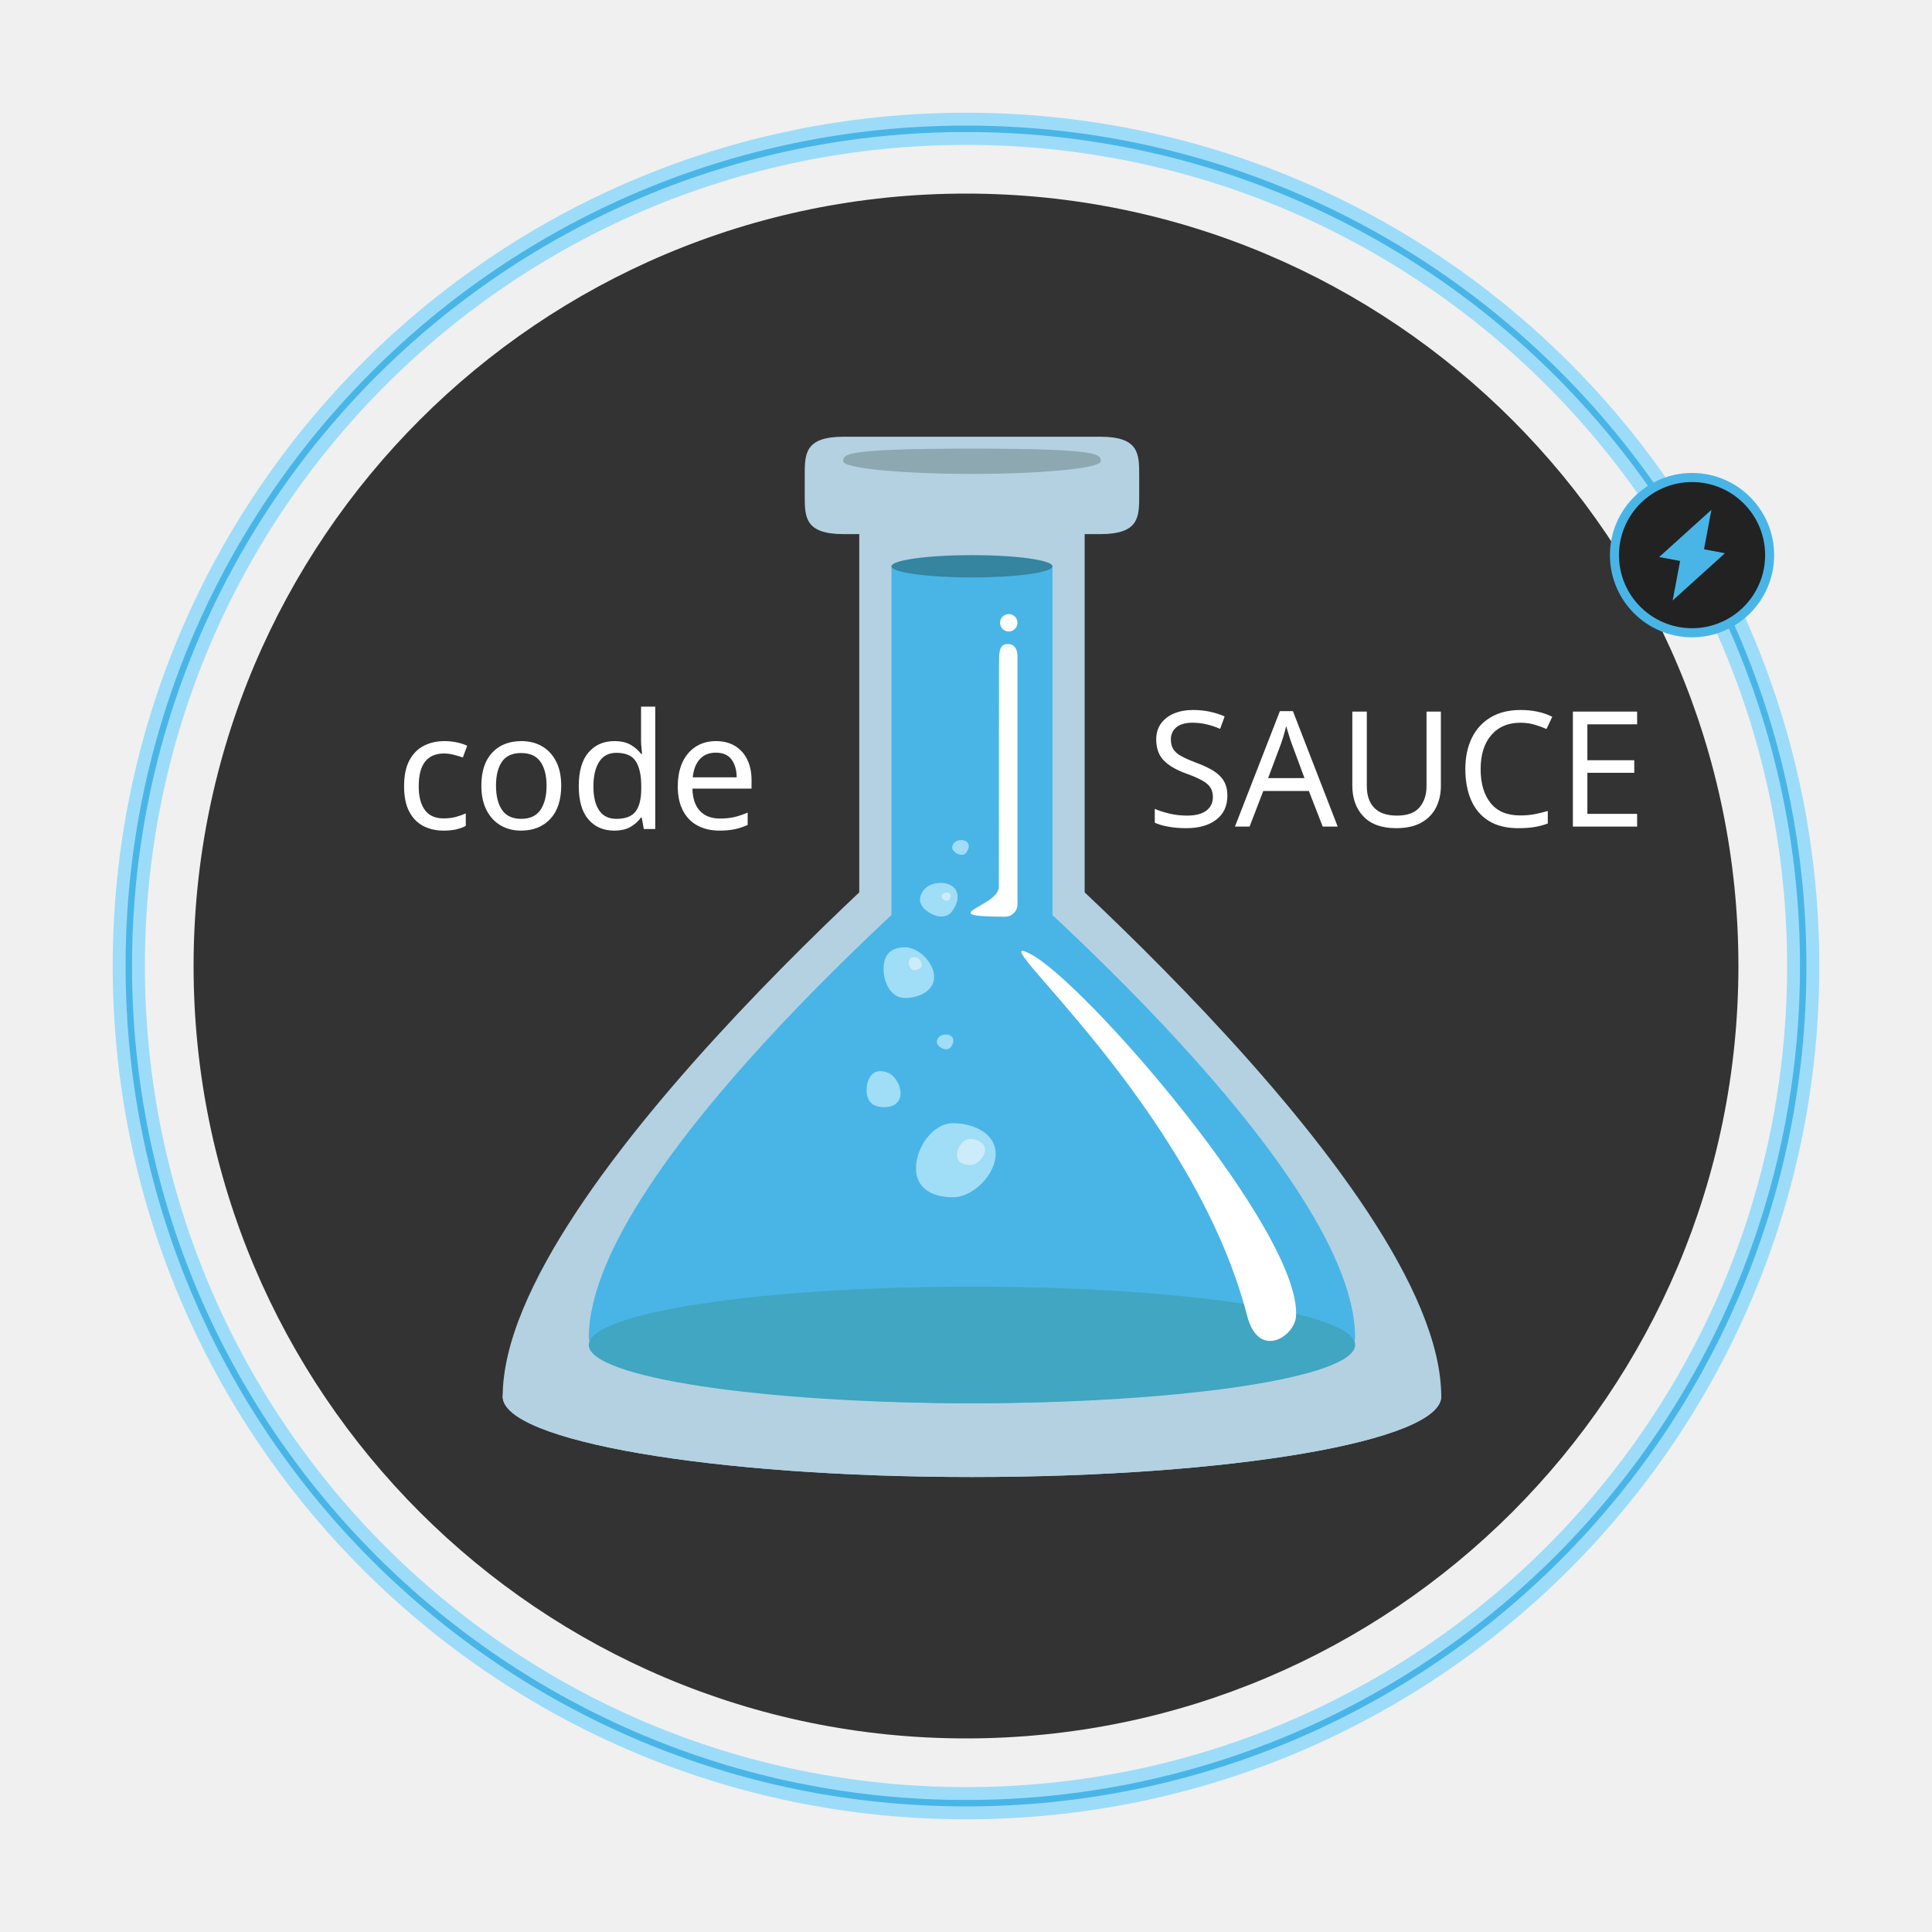
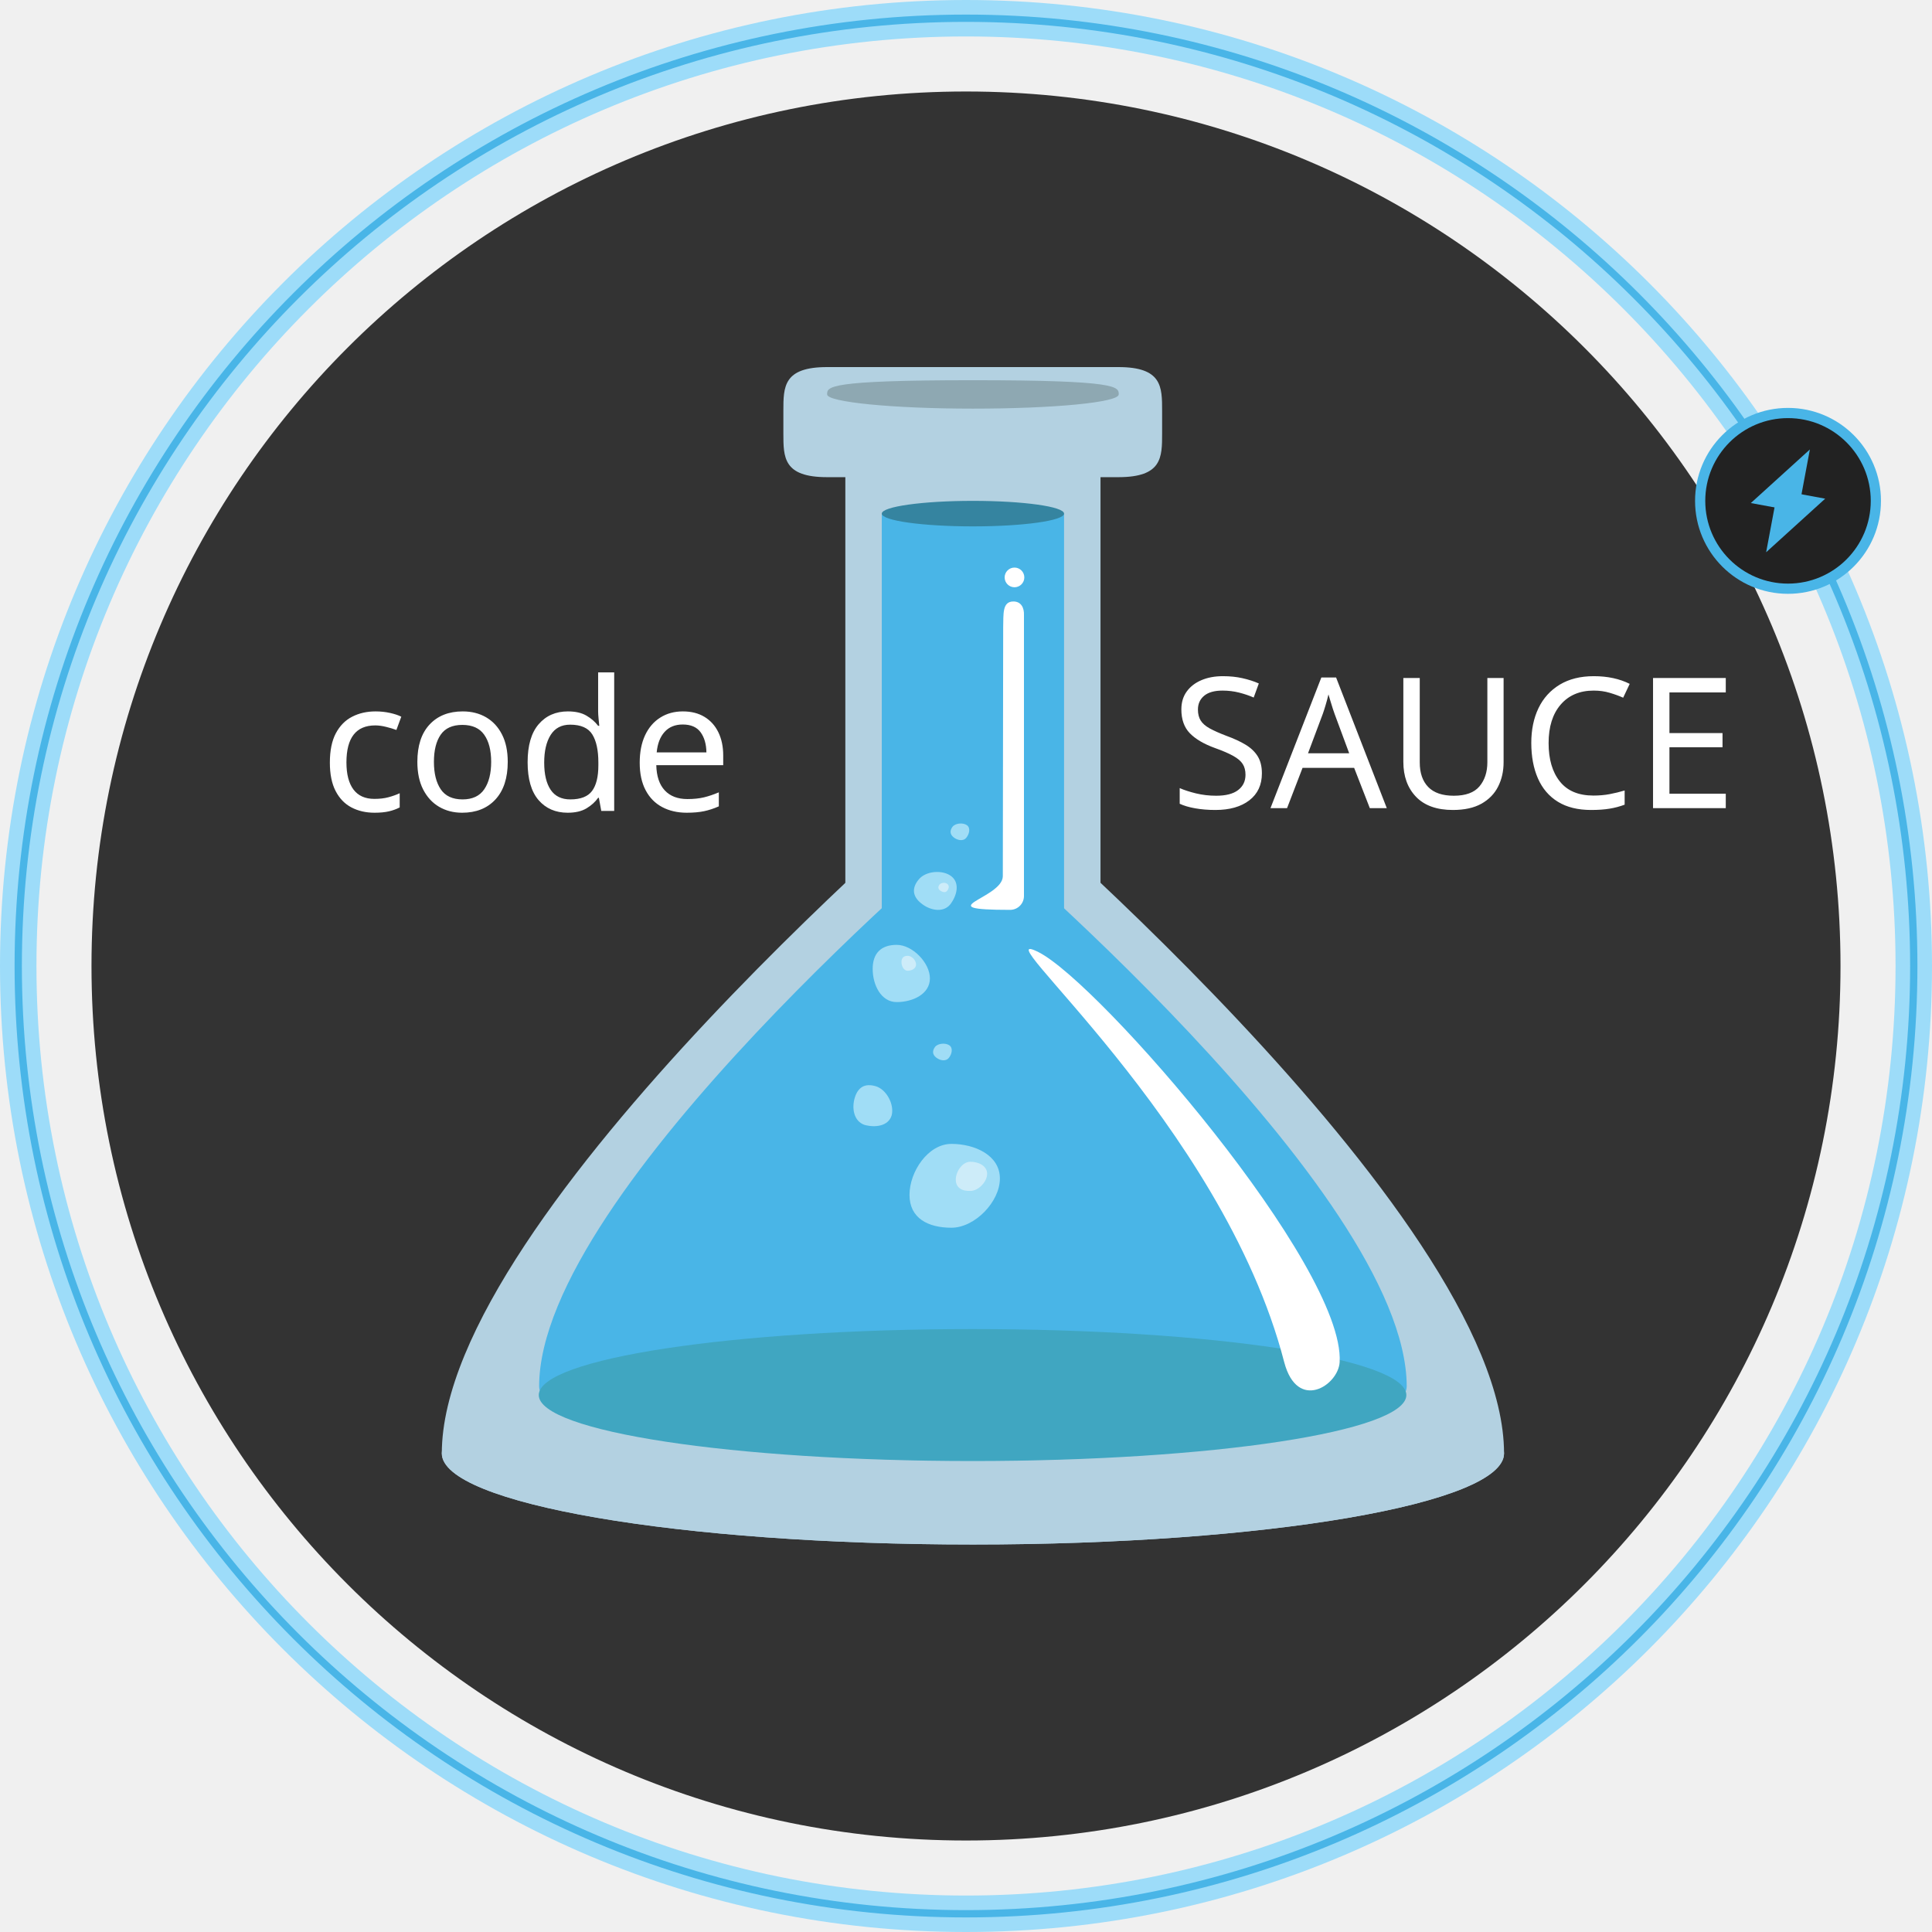
- <svg xmlns="http://www.w3.org/2000/svg" version="1.1" x="0px" y="0px" width="600px" height="600px" viewBox="0 0 600 600" enable-background="new 0 0 600 600" xml:space="preserve">
+ <svg xmlns="http://www.w3.org/2000/svg" version="1.1" id="Layer_1" x="0px" y="0px" viewBox="30 132 530 530" enable-background="new 30 132 530 530" xml:space="preserve">
  <g id="BG">
-     <circle fill="#333333" cx="300" cy="300" r="239.88" />
-     <path display="none" fill="#222222" d="M537.396,334.533l-183.84-183.84h-16.704v284.301h-182.09l100.751,100.751   c14.418,2.704,29.285,4.135,44.488,4.135C420.754,539.88,520.651,450.65,537.396,334.533z" />
-     <path display="none" fill="#222222" d="M321.28,327.547h22.798L239.601,223.07h-98.523l0.022,0.007l-3.073,3.081   c-6.462,1.573-11.265,7.382-11.265,14.329c0,4.048,1.632,7.714,4.271,10.381h-3.521l104.477,104.477h117.09L321.28,327.547z" />
-     <path display="none" fill="#222222" d="M539.88,300c0-15.733-1.532-31.107-4.423-45.995l-32.672-32.671H356.078L467.4,332.656   h70.258C539.112,321.977,539.88,311.079,539.88,300z" />
+     <circle fill="#333333" cx="295" cy="397" r="239.9" />
+     <path display="none" fill="#222222" d="M532.4,431.5L348.6,247.7h-16.7V532H149.8l100.8,100.8c14.4,2.7,29.3,4.1,44.5,4.1   C415.8,636.9,515.7,547.7,532.4,431.5z" />
+     <path display="none" fill="#222222" d="M316.3,424.5h22.8L234.6,320.1h-98.5l0,0l-3.1,3.1c-6.5,1.6-11.3,7.4-11.3,14.3   c0,4,1.6,7.7,4.3,10.4h-3.5L227,452.3h117.1L316.3,424.5z" />
+     <path display="none" fill="#222222" d="M534.9,397c0-15.7-1.5-31.1-4.4-46l-32.7-32.7H351.1l111.3,111.3h70.3   C534.1,419,534.9,408.1,534.9,397z" />
  </g>
  <g id="container">
-     <rect x="266.852" y="149.725" fill="#B3D1E1" width="70" height="150" />
-     <path fill="#B3D1E1" d="M301.852,245.655c0,0-145.736,122.152-145.736,188.043c0,13.807,65.249,25,145.736,25   c80.488,0,145.736-11.193,145.736-25C447.588,367.808,301.852,245.655,301.852,245.655z" />
-     <ellipse fill="#B3D1E1" cx="301.852" cy="433.698" rx="145.736" ry="25" />
-     <path fill="#B3D1E1" d="M353.79,153.868c0,6.627,0,12-12,12h-79.876c-12,0-12-5.373-12-12v-6.232c0-6.627,0-12,12-12h79.876   c12,0,12,5.373,12,12V153.868z" />
+     <rect x="261.9" y="246.7" fill="#B3D1E1" width="70" height="150" />
+     <path fill="#B3D1E1" d="M296.9,342.7c0,0-145.7,122.2-145.7,188c0,13.8,65.2,25,145.7,25c80.5,0,145.7-11.2,145.7-25   C442.6,464.8,296.9,342.7,296.9,342.7z" />
+     <ellipse fill="#B3D1E1" cx="296.9" cy="530.7" rx="145.7" ry="25" />
+     <path fill="#B3D1E1" d="M348.8,250.9c0,6.6,0,12-12,12h-79.9c-12,0-12-5.4-12-12v-6.2c0-6.6,0-12,12-12h79.9c12,0,12,5.4,12,12   V250.9z" />
  </g>
  <g id="liquid">
    <g>
-       <path fill="#8EA8B2" d="M341.852,143.249c0,2.168-17.907,3.927-40,3.927c-22.091,0-40-1.758-40-3.927c0-2.169,0-3.927,40-3.927    S341.852,141.08,341.852,143.249z" />
+       <path fill="#8EA8B2" d="M336.9,240.2c0,2.2-17.9,3.9-40,3.9c-22.1,0-40-1.8-40-3.9s0-3.9,40-3.9S336.9,238.1,336.9,240.2z" />
    </g>
-     <path fill="#49B5E7" d="M301.852,261.843c0,0-118.992,99.736-118.992,153.535c0,11.274,53.275,20.413,118.992,20.413   c65.719,0,118.992-9.139,118.992-20.413C420.844,361.579,301.852,261.843,301.852,261.843z" />
-     <rect x="276.852" y="175.867" fill="#49B5E7" width="50" height="150.002" />
-     <ellipse fill="#3584A0" cx="301.852" cy="175.868" rx="25" ry="3.466" />
-     <ellipse fill="#40A6C1" cx="301.848" cy="417.684" rx="118.996" ry="18.107" />
+     <path fill="#49B5E7" d="M296.9,358.8c0,0-119,99.7-119,153.5c0,11.3,53.3,20.4,119,20.4c65.7,0,119-9.1,119-20.4   C415.8,458.6,296.9,358.8,296.9,358.8z" />
+     <rect x="271.9" y="272.9" fill="#49B5E7" width="50" height="150" />
+     <ellipse fill="#3584A0" cx="296.9" cy="272.9" rx="25" ry="3.5" />
+     <ellipse fill="#40A6C1" cx="296.8" cy="514.7" rx="119" ry="18.1" />
  </g>
  <g id="bubbles">
    <g>
-       <path fill="#A0DDF6" d="M284.467,362.816c0-6.352,5.149-14,11.5-14c6.352,0,13.25,3.148,13.25,9.5s-6.898,13.5-13.25,13.5    C289.616,371.816,284.467,369.168,284.467,362.816z" />
-       <path fill="#CDECF9" d="M297.209,358.643c0-2.228,1.806-4.911,4.033-4.911c2.229,0,4.648,1.104,4.648,3.332    c0,2.229-2.42,4.735-4.648,4.735C299.015,361.799,297.209,360.87,297.209,358.643z" />
+       <path fill="#A0DDF6" d="M279.5,459.8c0-6.4,5.1-14,11.5-14c6.4,0,13.3,3.1,13.3,9.5s-6.9,13.5-13.3,13.5    C284.6,468.8,279.5,466.2,279.5,459.8z" />
+       <path fill="#CDECF9" d="M292.2,455.6c0-2.2,1.8-4.9,4-4.9c2.2,0,4.6,1.1,4.6,3.3c0,2.2-2.4,4.7-4.6,4.7    C294,458.8,292.2,457.9,292.2,455.6z" />
    </g>
    <g>
-       <path fill="#A0DDF6" d="M274.401,300.834c0-4.345,2.29-6.636,6.634-6.636c4.345,0,9.064,4.856,9.064,9.201    s-4.719,6.532-9.064,6.532C276.691,309.932,274.401,305.179,274.401,300.834z" />
-       <path fill="#CDECF9" d="M282.25,298.927c0-1.116,0.588-1.704,1.704-1.704s2.328,1.247,2.328,2.362    c0,1.116-1.212,1.678-2.328,1.678S282.25,300.042,282.25,298.927z" />
+       <path fill="#A0DDF6" d="M269.4,397.8c0-4.3,2.3-6.6,6.6-6.6c4.3,0,9.1,4.9,9.1,9.2s-4.7,6.5-9.1,6.5    C271.7,406.9,269.4,402.2,269.4,397.8z" />
+       <path fill="#CDECF9" d="M277.3,395.9c0-1.1,0.6-1.7,1.7-1.7s2.3,1.2,2.3,2.4c0,1.1-1.2,1.7-2.3,1.7S277.3,397,277.3,395.9z" />
    </g>
    <g>
-       <path fill="#A0DDF6" d="M287.679,282.791c-2.357-1.908-2.596-4.157-0.688-6.514c1.91-2.357,6.618-2.784,8.975-0.876    c2.357,1.909,1.471,5.431-0.438,7.788C293.62,285.546,290.034,284.699,287.679,282.791z" />
-       <path fill="#CDECF9" d="M292.904,279.28c-0.57-0.462-0.628-1.006-0.166-1.576c0.462-0.571,1.602-0.675,2.172-0.213    c0.571,0.463,0.356,1.315-0.106,1.886S293.474,279.742,292.904,279.28z" />
+       <path fill="#A0DDF6" d="M282.7,379.8c-2.4-1.9-2.6-4.2-0.7-6.5c1.9-2.4,6.6-2.8,9-0.9c2.4,1.9,1.5,5.4-0.4,7.8    C288.6,382.5,285,381.7,282.7,379.8z" />
+       <path fill="#CDECF9" d="M287.9,376.3c-0.6-0.5-0.6-1-0.2-1.6c0.5-0.6,1.6-0.7,2.2-0.2c0.6,0.5,0.4,1.3-0.1,1.9    S288.5,376.7,287.9,376.3z" />
    </g>
-     <path fill="#A0DDF6" d="M269.485,336.077c0.856-2.909,2.841-3.993,5.75-3.137c2.91,0.858,5.112,5.041,4.256,7.95   c-0.857,2.909-4.449,3.443-7.359,2.587C269.223,342.621,268.627,338.984,269.485,336.077z" />
-     <path fill="#A0DDF6" d="M291.796,325.061c-1.039-0.841-1.144-1.832-0.303-2.871c0.842-1.038,2.917-1.227,3.955-0.386   c1.039,0.842,0.648,2.394-0.193,3.433C294.414,326.274,292.834,325.901,291.796,325.061z" />
-     <path fill="#A0DDF6" d="M296.571,264.67c-1.039-0.841-1.144-1.832-0.303-2.871c0.842-1.038,2.917-1.227,3.955-0.386   c1.038,0.842,0.648,2.394-0.193,3.433C299.189,265.884,297.609,265.511,296.571,264.67z" />
+     <path fill="#A0DDF6" d="M264.5,433.1c0.9-2.9,2.8-4,5.8-3.1c2.9,0.9,5.1,5,4.3,8c-0.9,2.9-4.4,3.4-7.4,2.6   C264.2,439.6,263.6,436,264.5,433.1z" />
+     <path fill="#A0DDF6" d="M286.8,422.1c-1-0.8-1.1-1.8-0.3-2.9c0.8-1,2.9-1.2,4-0.4c1,0.8,0.6,2.4-0.2,3.4   C289.4,423.3,287.8,422.9,286.8,422.1z" />
+     <path fill="#A0DDF6" d="M291.6,361.7c-1-0.8-1.1-1.8-0.3-2.9c0.8-1,2.9-1.2,4-0.4c1,0.8,0.6,2.4-0.2,3.4   C294.2,362.9,292.6,362.5,291.6,361.7z" />
  </g>
  <g id="shinies">
-     <circle fill="#FFFFFF" cx="313.278" cy="193.417" r="2.703" />
-     <path fill="#FFFFFF" d="M313,200.009c-3.125,0-2.656,3.472-2.75,7.086l-0.051,68.348c-0.074,6.107-20.949,9.232,1.967,9.232   c2.112,0,3.824-1.712,3.824-3.824v-77.018C315.99,201.722,315.112,200.009,313,200.009z" />
-     <path fill="#FFFFFF" d="M319.852,296.176c16.815,8.5,84.148,86.167,82.648,112.522c-0.364,6.407-11.646,13.633-15.167,0   C370.332,342.865,303.036,287.676,319.852,296.176z" />
+     <circle fill="#FFFFFF" cx="308.3" cy="290.4" r="2.7" />
+     <path fill="#FFFFFF" d="M308,297c-3.1,0-2.7,3.5-2.8,7.1l-0.1,68.3c-0.1,6.1-20.9,9.2,2,9.2c2.1,0,3.8-1.7,3.8-3.8v-77   C311,298.7,310.1,297,308,297z" />
+     <path fill="#FFFFFF" d="M314.9,393.2c16.8,8.5,84.1,86.2,82.6,112.5c-0.4,6.4-11.6,13.6-15.2,0C365.3,439.9,298,384.7,314.9,393.2z   " />
  </g>
  <g id="BIG_TEXT" display="none">
-     <rect x="178.425" y="323.61" display="inline" fill="none" width="332.187" height="92.833" />
-     <text transform="matrix(1 0 0 1 178.4248 398.1895)" display="inline" fill="#3584A0" font-family="'phantom-bold'" font-size="110">SAUCE</text>
-     <rect x="94.266" y="229.005" display="inline" fill="none" width="270.917" height="92.833" />
-     <text transform="matrix(1 0 0 1 94.2661 303.584)" display="inline" fill="#3584A0" font-family="'phantom-bold'" font-size="110">code</text>
-     <rect x="88.933" y="223.204" display="inline" fill="none" width="270.918" height="92.833" />
-     <text transform="matrix(1 0 0 1 88.9326 297.7827)" display="inline" fill="#FFFFFF" font-family="'phantom-bold'" font-size="110">code</text>
-     <rect x="173.091" y="317.809" display="inline" fill="none" width="332.186" height="92.833" />
-     <text transform="matrix(1 0 0 1 173.0913 392.3867)" display="inline" fill="#FFFFFF" font-family="'phantom-bold'" font-size="110">SAUCE</text>
+     <rect x="173.4" y="420.6" display="inline" fill="none" width="332.2" height="92.8" />
+     <text transform="matrix(1 0 0 1 173.4248 495.1895)" display="inline" fill="#3584A0" font-family="'phantom-bold'" font-size="110">SAUCE</text>
+     <rect x="89.3" y="326" display="inline" fill="none" width="270.9" height="92.8" />
+     <text transform="matrix(1 0 0 1 89.2661 400.584)" display="inline" fill="#3584A0" font-family="'phantom-bold'" font-size="110">code</text>
+     <rect x="83.9" y="320.2" display="inline" fill="none" width="270.9" height="92.8" />
+     <text transform="matrix(1 0 0 1 83.9326 394.7827)" display="inline" fill="#FFFFFF" font-family="'phantom-bold'" font-size="110">code</text>
+     <rect x="168.1" y="414.8" display="inline" fill="none" width="332.2" height="92.8" />
+     <text transform="matrix(1 0 0 1 168.0913 489.3867)" display="inline" fill="#FFFFFF" font-family="'phantom-bold'" font-size="110">SAUCE</text>
  </g>
  <g id="lil_text">
-     <rect x="105.13" y="223.204" fill="none" width="135.459" height="38.639" />
-     <text transform="matrix(1 0 0 1 122.7407 257.4536)" fill="#FFFFFF" font-family="'phantom'" font-size="50">code</text>
-     <rect x="356.078" y="222.447" fill="none" width="154.178" height="39.396" />
-     <text transform="matrix(1 0 0 1 356.0781 256.6973)" fill="#FFFFFF" font-family="'phantom'" font-size="50">SAUCE</text>
+     <rect x="100.1" y="320.2" fill="none" width="135.5" height="38.6" />
+     <text transform="matrix(1 0 0 1 117.7407 354.4536)" fill="#FFFFFF" font-family="'phantom'" font-size="50">code</text>
+     <rect x="351.1" y="319.4" fill="none" width="154.2" height="39.4" />
+     <text transform="matrix(1 0 0 1 351.0781 353.6973)" fill="#FFFFFF" font-family="'phantom'" font-size="50">SAUCE</text>
  </g>
  <g id="Layer_7">
-     <circle fill="none" stroke="#9DDCF9" stroke-width="10" stroke-miterlimit="10" cx="300" cy="300" r="260" />
-     <circle fill="none" stroke="#49B5E7" stroke-width="2" stroke-miterlimit="10" cx="300" cy="300" r="260" />
-     <ellipse fill="#49B5E7" cx="525.48" cy="172.402" rx="25.5" ry="25.518" />
+     <circle fill="none" stroke="#9DDCF9" stroke-width="10" stroke-miterlimit="10" cx="295" cy="397" r="260" />
+     <circle fill="none" stroke="#49B5E7" stroke-width="2" stroke-miterlimit="10" cx="295" cy="397" r="260" />
+     <ellipse fill="#49B5E7" cx="520.5" cy="269.4" rx="25.5" ry="25.5" />
    <g>
-       <circle fill="#222222" cx="525.48" cy="172.402" r="22.695" />
+       <circle fill="#222222" cx="520.5" cy="269.4" r="22.7" />
      <g>
-         <polygon fill="#49B5E7" points="531.496,158.329 515.262,172.994 528.281,175.44    " />
-         <polygon fill="#49B5E7" points="519.465,186.476 535.699,171.811 522.682,169.364    " />
+         <polygon fill="#49B5E7" points="526.5,255.3 510.3,270 523.3,272.4    " />
+         <polygon fill="#49B5E7" points="514.5,283.5 530.7,268.8 517.7,266.4    " />
      </g>
    </g>
  </g>
</svg>
